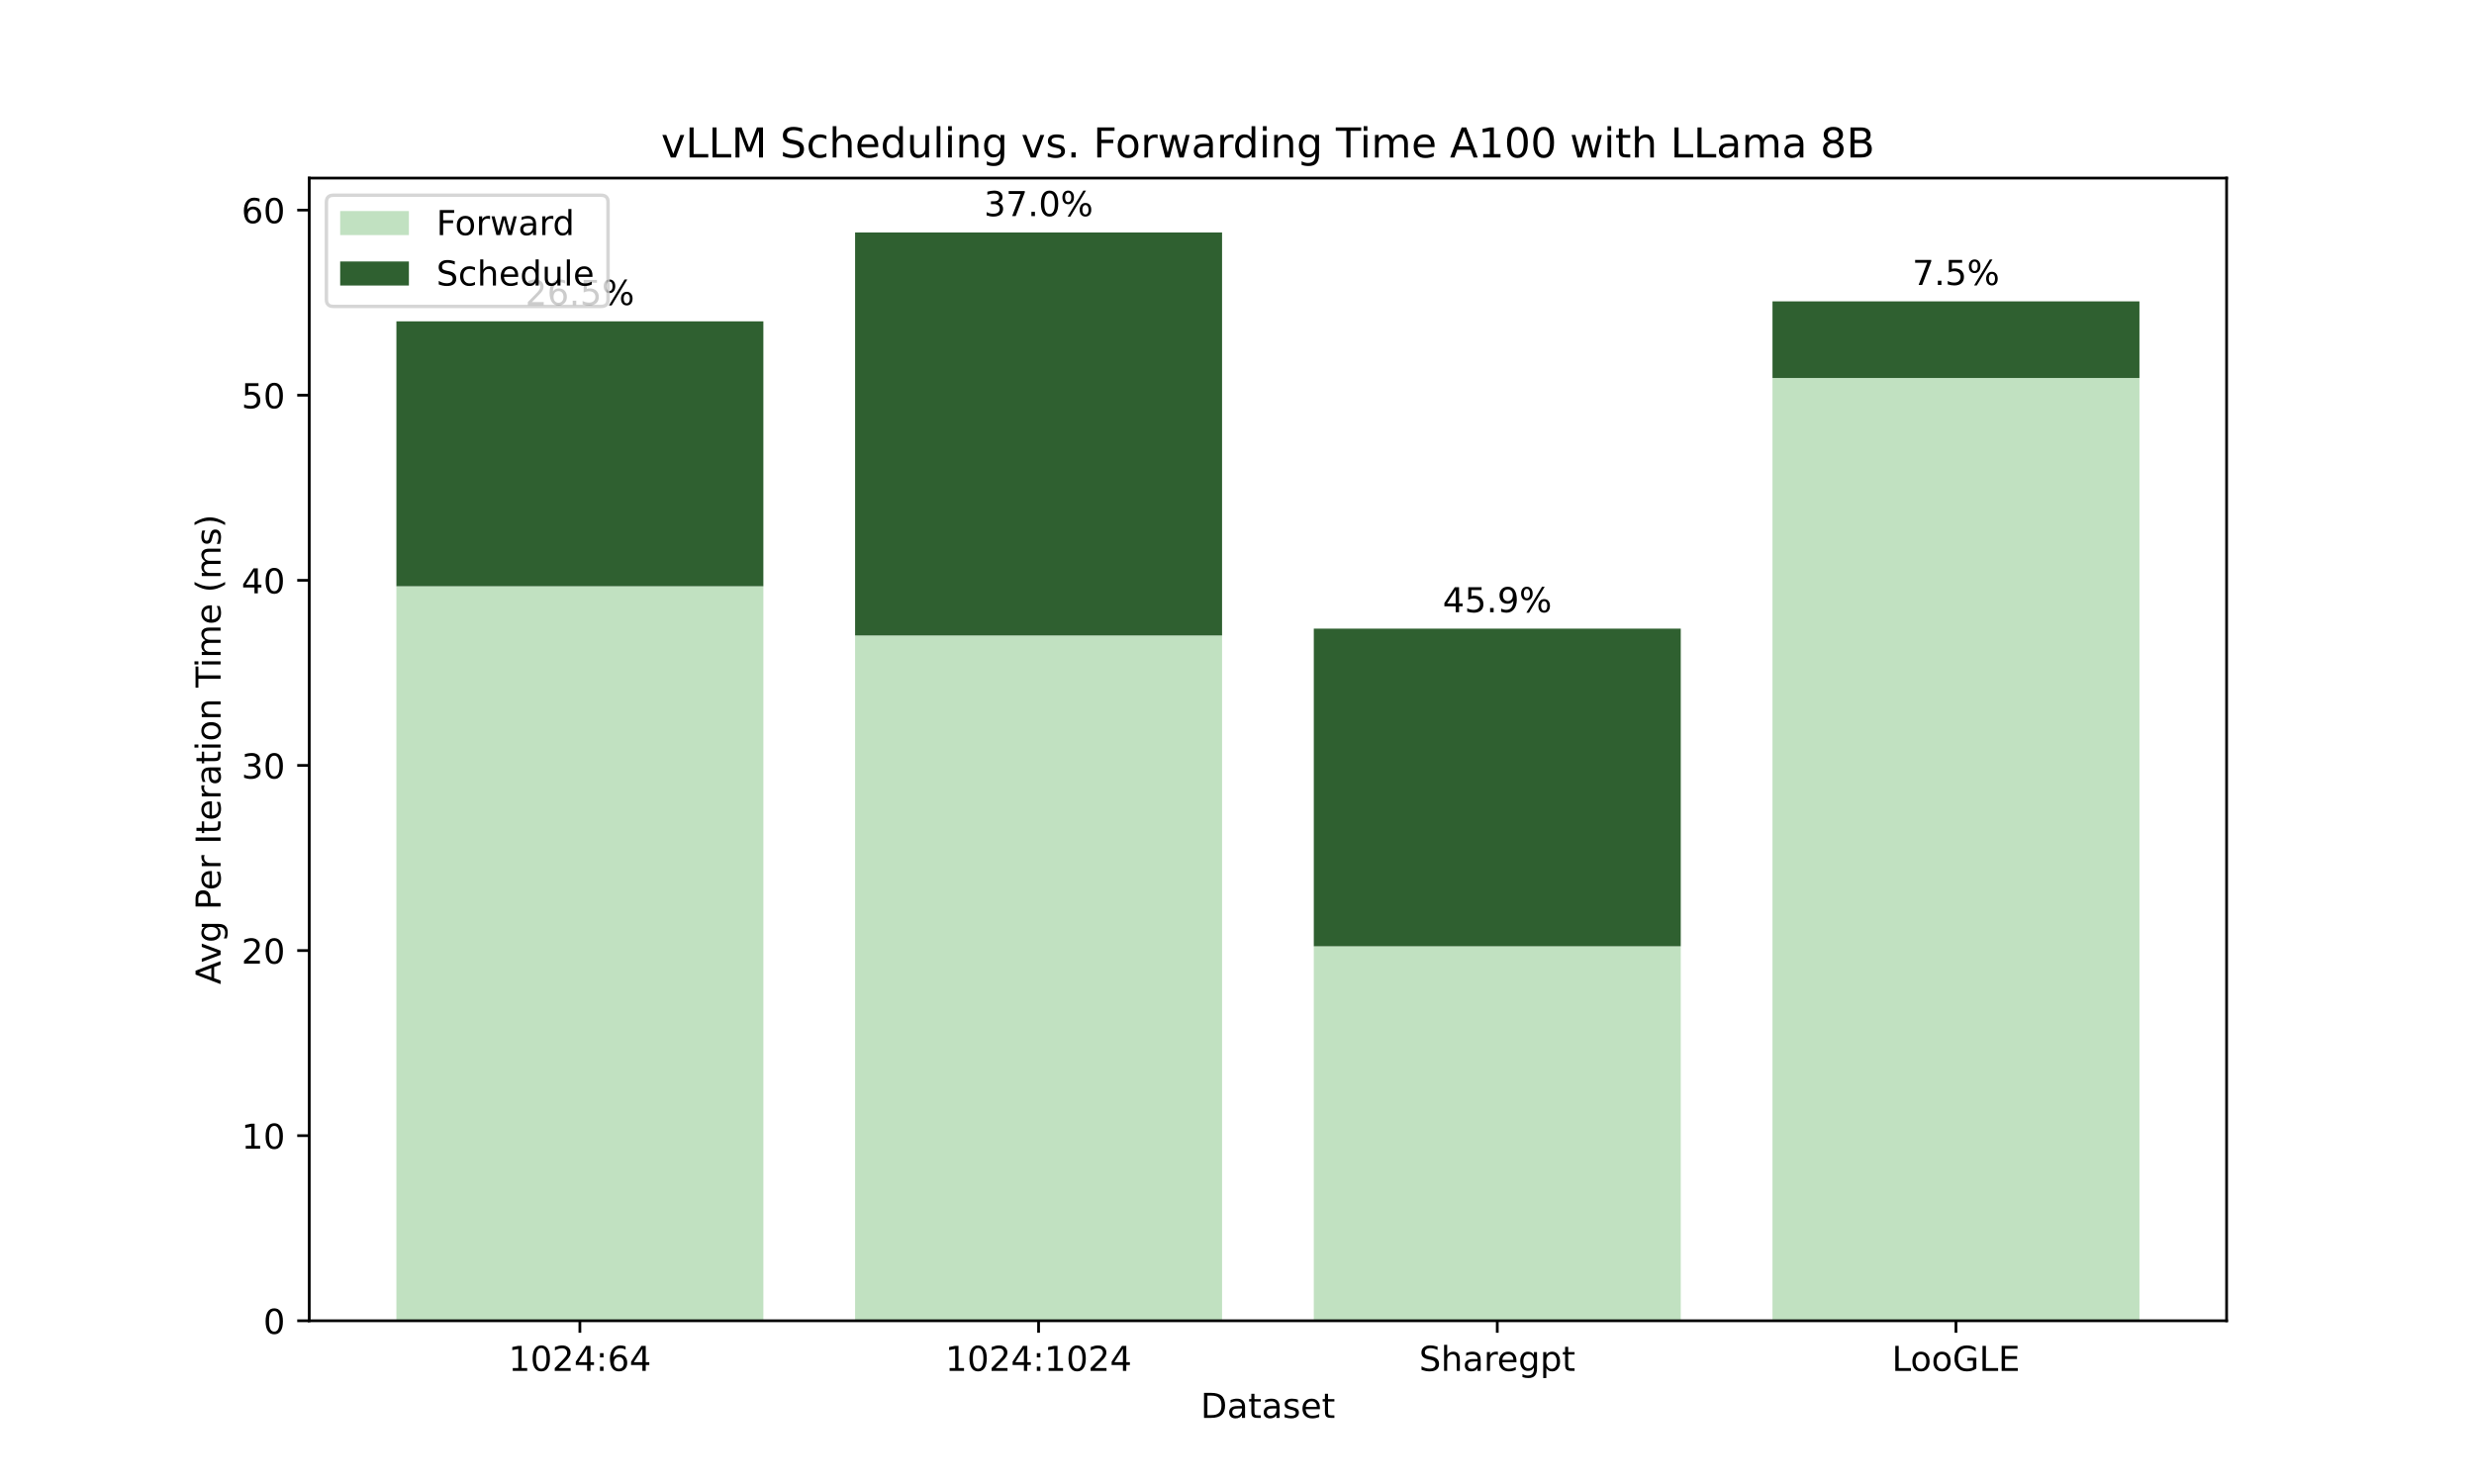
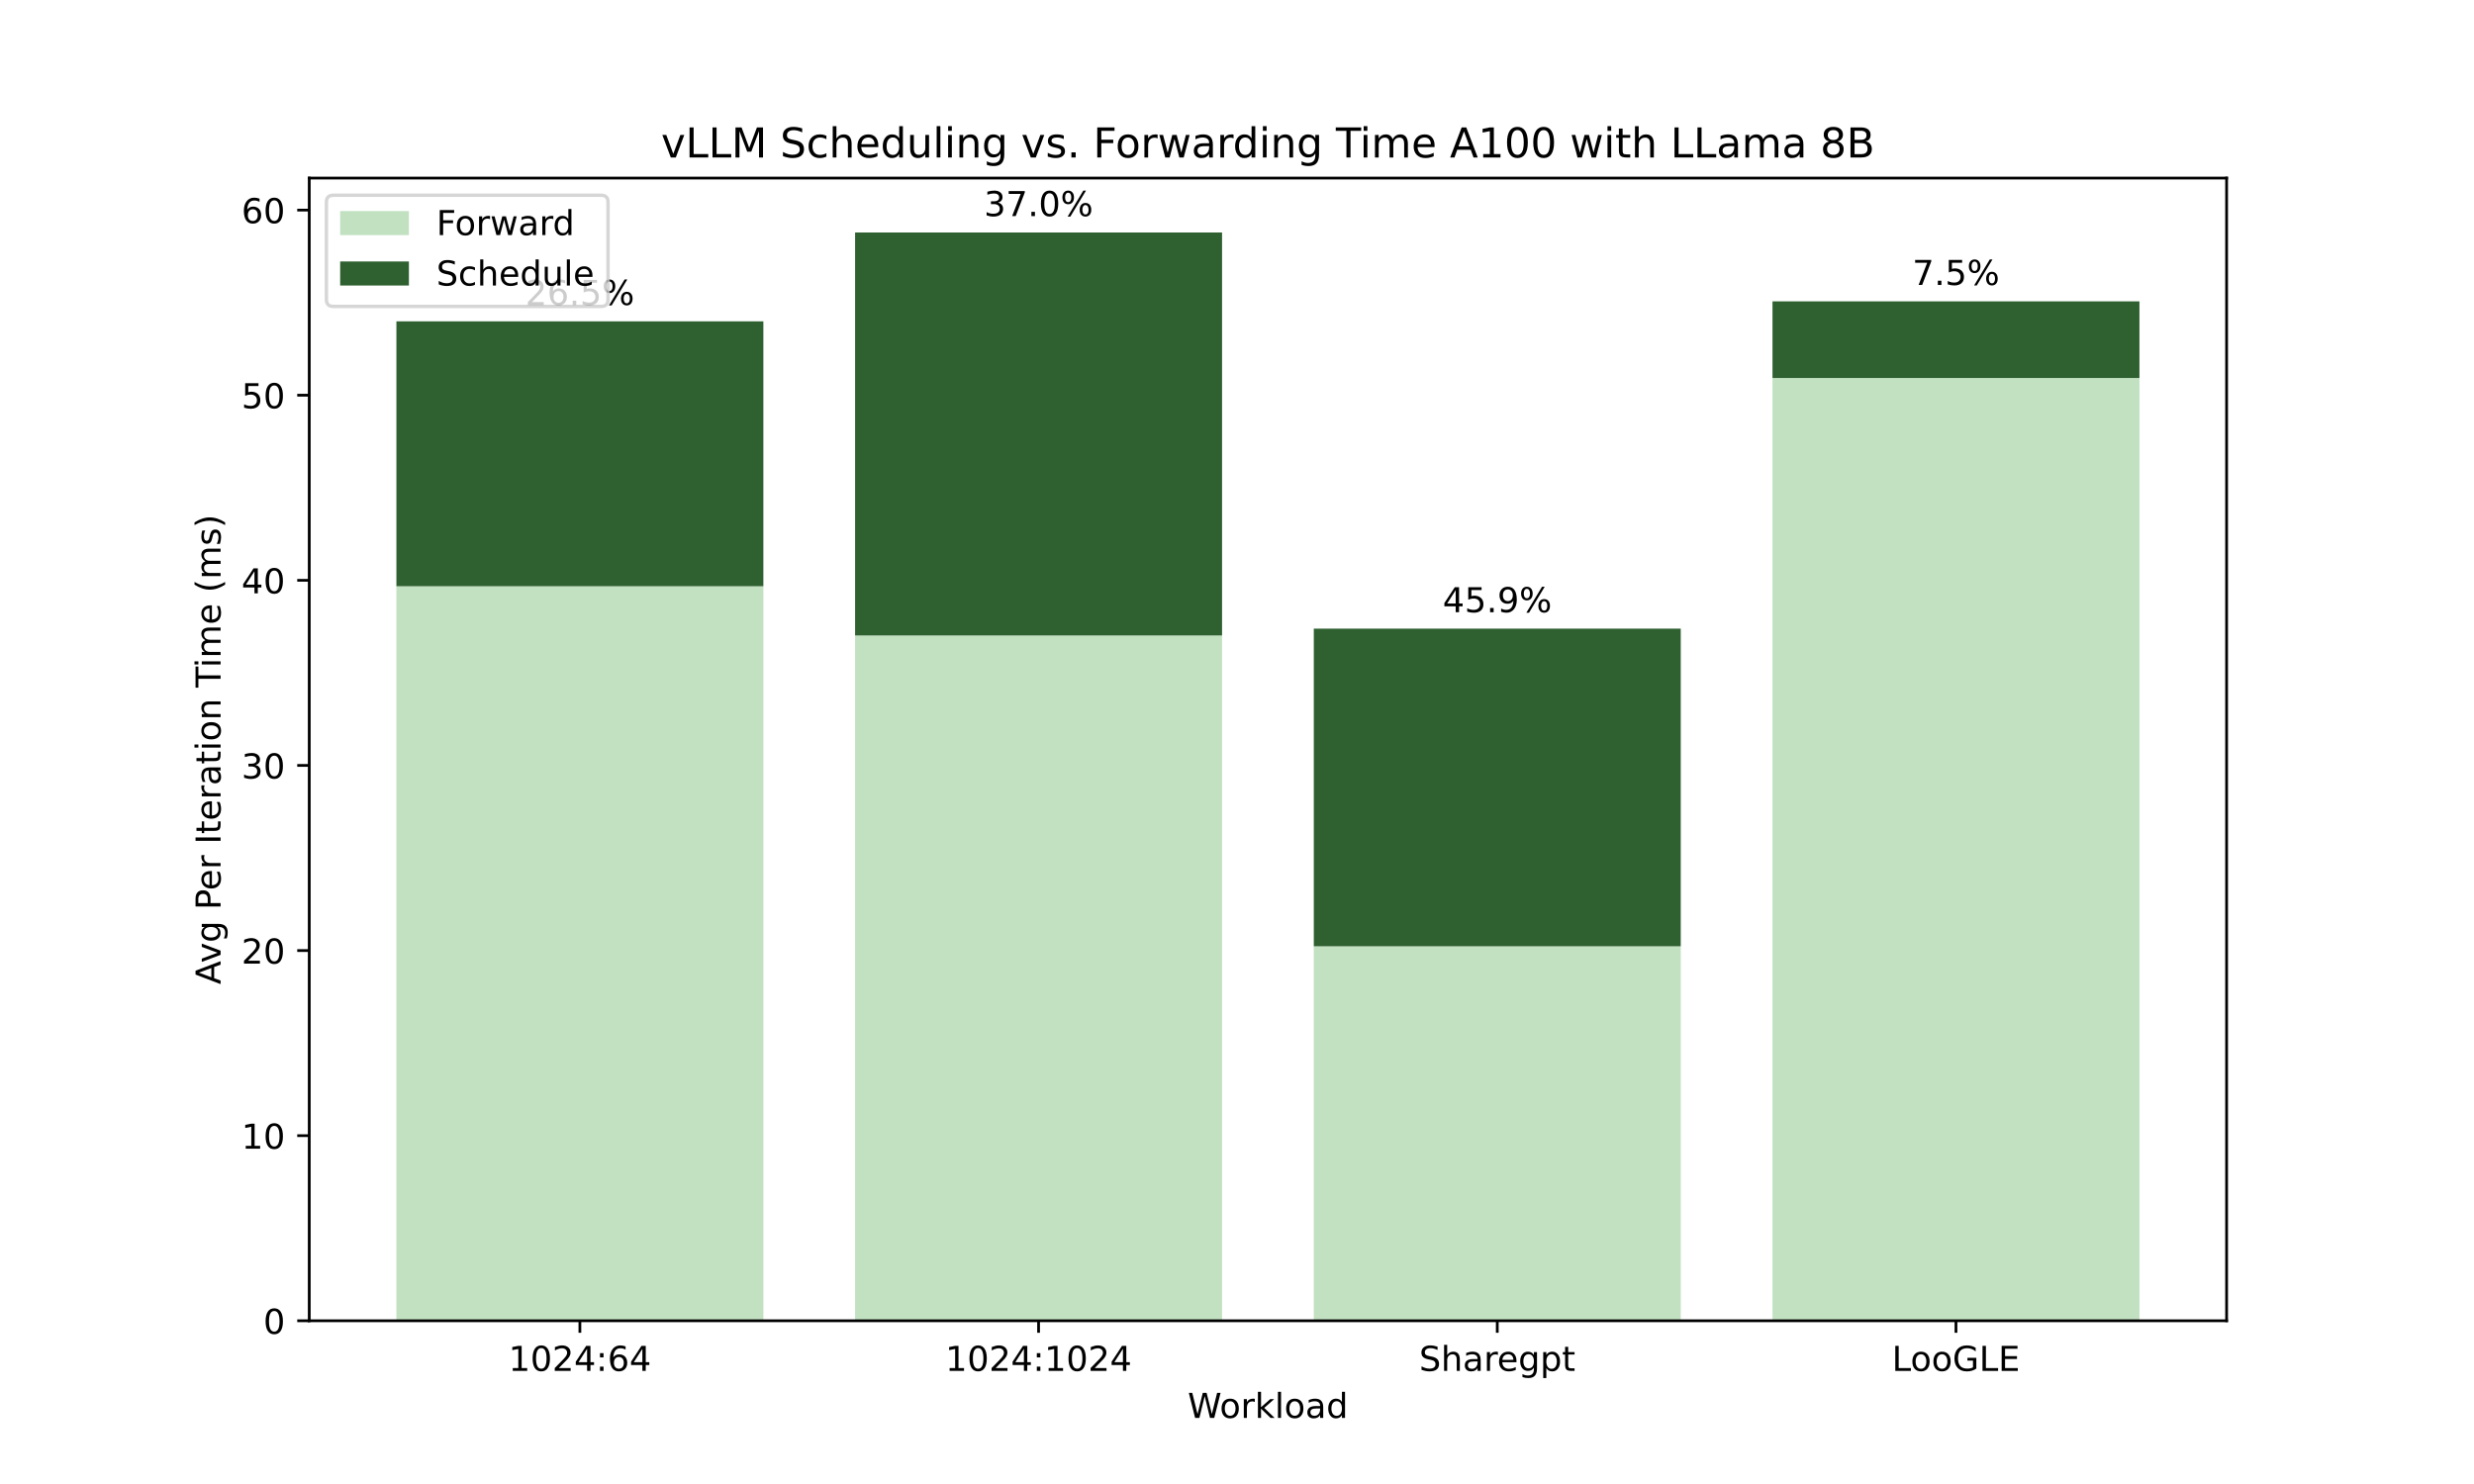
<svg xmlns="http://www.w3.org/2000/svg" xmlns:xlink="http://www.w3.org/1999/xlink" width="720pt" height="432pt" viewBox="0 0 720 432" version="1.1">
  <defs>
    <style type="text/css">*{stroke-linejoin: round; stroke-linecap: butt}</style>
  </defs>
  <g id="figure_1">
    <g id="patch_1">
      <path d="M 0 432  L 720 432  L 720 0  L 0 0  z " style="fill: #ffffff" />
    </g>
    <g id="axes_1">
      <g id="patch_2">
        <path d="M 90 384.48  L 648 384.48  L 648 51.84  L 90 51.84  z " style="fill: #ffffff" />
      </g>
      <g id="patch_3">
-         <path d="M 115.364 384.48  L 222.158 384.48  L 222.158 170.658  L 115.364 170.658  z " clip-path="url(#p2588693d92)" style="fill: #c1e1c1" />
+         <path d="M 115.364 384.48  L 222.158 384.48  L 222.158 170.658  L 115.364 170.658  z " clip-path="url(#p2e8117b541)" style="fill: #c1e1c1" />
      </g>
      <g id="patch_4">
-         <path d="M 248.856 384.48  L 355.651 384.48  L 355.651 184.991  L 248.856 184.991  z " clip-path="url(#p2588693d92)" style="fill: #c1e1c1" />
+         <path d="M 248.856 384.48  L 355.651 384.48  L 355.651 184.991  L 248.856 184.991  z " clip-path="url(#p2e8117b541)" style="fill: #c1e1c1" />
      </g>
      <g id="patch_5">
-         <path d="M 382.349 384.48  L 489.144 384.48  L 489.144 275.467  L 382.349 275.467  z " clip-path="url(#p2588693d92)" style="fill: #c1e1c1" />
+         <path d="M 382.349 384.48  L 489.144 384.48  L 489.144 275.467  L 382.349 275.467  z " clip-path="url(#p2e8117b541)" style="fill: #c1e1c1" />
      </g>
      <g id="patch_6">
-         <path d="M 515.842 384.48  L 622.636 384.48  L 622.636 110.035  L 515.842 110.035  z " clip-path="url(#p2588693d92)" style="fill: #c1e1c1" />
+         <path d="M 515.842 384.48  L 622.636 384.48  L 622.636 110.035  L 515.842 110.035  z " clip-path="url(#p2e8117b541)" style="fill: #c1e1c1" />
      </g>
      <g id="patch_7">
-         <path d="M 115.364 170.658  L 222.158 170.658  L 222.158 93.546  L 115.364 93.546  z " clip-path="url(#p2588693d92)" style="fill: #2f6030" />
+         <path d="M 115.364 170.658  L 222.158 170.658  L 222.158 93.546  L 115.364 93.546  z " clip-path="url(#p2e8117b541)" style="fill: #2f6030" />
      </g>
      <g id="patch_8">
-         <path d="M 248.856 184.991  L 355.651 184.991  L 355.651 67.68  L 248.856 67.68  z " clip-path="url(#p2588693d92)" style="fill: #2f6030" />
+         <path d="M 248.856 184.991  L 355.651 184.991  L 355.651 67.68  L 248.856 67.68  z " clip-path="url(#p2e8117b541)" style="fill: #2f6030" />
      </g>
      <g id="patch_9">
-         <path d="M 382.349 275.467  L 489.144 275.467  L 489.144 182.998  L 382.349 182.998  z " clip-path="url(#p2588693d92)" style="fill: #2f6030" />
+         <path d="M 382.349 275.467  L 489.144 275.467  L 489.144 182.998  L 382.349 182.998  z " clip-path="url(#p2e8117b541)" style="fill: #2f6030" />
      </g>
      <g id="patch_10">
-         <path d="M 515.842 110.035  L 622.636 110.035  L 622.636 87.726  L 515.842 87.726  z " clip-path="url(#p2588693d92)" style="fill: #2f6030" />
+         <path d="M 515.842 110.035  L 622.636 110.035  L 622.636 87.726  L 515.842 87.726  z " clip-path="url(#p2e8117b541)" style="fill: #2f6030" />
      </g>
      <g id="matplotlib.axis_1">
        <g id="xtick_1">
          <g id="line2d_1">
            <defs>
-               <path id="m2c0e466cf7" d="M 0 0  L 0 3.5  " style="stroke: #000000; stroke-width: 0.8" />
+               <path id="m101040721e" d="M 0 0  L 0 3.5  " style="stroke: #000000; stroke-width: 0.8" />
            </defs>
            <g>
-               <use xlink:href="#m2c0e466cf7" x="168.761" y="384.48" style="stroke: #000000; stroke-width: 0.8" />
+               <use xlink:href="#m101040721e" x="168.761" y="384.48" style="stroke: #000000; stroke-width: 0.8" />
            </g>
          </g>
          <g id="text_1">
            <g transform="translate(147.9889 399.0784) scale(0.1 -0.1)">
              <defs>
                <path id="DejaVuSans-31" d="M 794 531  L 1825 531  L 1825 4091  L 703 3866  L 703 4441  L 1819 4666  L 2450 4666  L 2450 531  L 3481 531  L 3481 0  L 794 0  L 794 531  z " transform="scale(0.015625)" />
                <path id="DejaVuSans-30" d="M 2034 4250  Q 1547 4250 1301 3770  Q 1056 3291 1056 2328  Q 1056 1369 1301 889  Q 1547 409 2034 409  Q 2525 409 2770 889  Q 3016 1369 3016 2328  Q 3016 3291 2770 3770  Q 2525 4250 2034 4250  z M 2034 4750  Q 2819 4750 3233 4129  Q 3647 3509 3647 2328  Q 3647 1150 3233 529  Q 2819 -91 2034 -91  Q 1250 -91 836 529  Q 422 1150 422 2328  Q 422 3509 836 4129  Q 1250 4750 2034 4750  z " transform="scale(0.015625)" />
                <path id="DejaVuSans-32" d="M 1228 531  L 3431 531  L 3431 0  L 469 0  L 469 531  Q 828 903 1448 1529  Q 2069 2156 2228 2338  Q 2531 2678 2651 2914  Q 2772 3150 2772 3378  Q 2772 3750 2511 3984  Q 2250 4219 1831 4219  Q 1534 4219 1204 4116  Q 875 4013 500 3803  L 500 4441  Q 881 4594 1212 4672  Q 1544 4750 1819 4750  Q 2544 4750 2975 4387  Q 3406 4025 3406 3419  Q 3406 3131 3298 2873  Q 3191 2616 2906 2266  Q 2828 2175 2409 1742  Q 1991 1309 1228 531  z " transform="scale(0.015625)" />
                <path id="DejaVuSans-34" d="M 2419 4116  L 825 1625  L 2419 1625  L 2419 4116  z M 2253 4666  L 3047 4666  L 3047 1625  L 3713 1625  L 3713 1100  L 3047 1100  L 3047 0  L 2419 0  L 2419 1100  L 313 1100  L 313 1709  L 2253 4666  z " transform="scale(0.015625)" />
                <path id="DejaVuSans-3a" d="M 750 794  L 1409 794  L 1409 0  L 750 0  L 750 794  z M 750 3309  L 1409 3309  L 1409 2516  L 750 2516  L 750 3309  z " transform="scale(0.015625)" />
                <path id="DejaVuSans-36" d="M 2113 2584  Q 1688 2584 1439 2293  Q 1191 2003 1191 1497  Q 1191 994 1439 701  Q 1688 409 2113 409  Q 2538 409 2786 701  Q 3034 994 3034 1497  Q 3034 2003 2786 2293  Q 2538 2584 2113 2584  z M 3366 4563  L 3366 3988  Q 3128 4100 2886 4159  Q 2644 4219 2406 4219  Q 1781 4219 1451 3797  Q 1122 3375 1075 2522  Q 1259 2794 1537 2939  Q 1816 3084 2150 3084  Q 2853 3084 3261 2657  Q 3669 2231 3669 1497  Q 3669 778 3244 343  Q 2819 -91 2113 -91  Q 1303 -91 875 529  Q 447 1150 447 2328  Q 447 3434 972 4092  Q 1497 4750 2381 4750  Q 2619 4750 2861 4703  Q 3103 4656 3366 4563  z " transform="scale(0.015625)" />
              </defs>
              <use xlink:href="#DejaVuSans-31" />
              <use xlink:href="#DejaVuSans-30" x="63.623" />
              <use xlink:href="#DejaVuSans-32" x="127.246" />
              <use xlink:href="#DejaVuSans-34" x="190.869" />
              <use xlink:href="#DejaVuSans-3a" x="254.492" />
              <use xlink:href="#DejaVuSans-36" x="288.184" />
              <use xlink:href="#DejaVuSans-34" x="351.807" />
            </g>
          </g>
        </g>
        <g id="xtick_2">
          <g id="line2d_2">
            <g>
-               <use xlink:href="#m2c0e466cf7" x="302.254" y="384.48" style="stroke: #000000; stroke-width: 0.8" />
+               <use xlink:href="#m101040721e" x="302.254" y="384.48" style="stroke: #000000; stroke-width: 0.8" />
            </g>
          </g>
          <g id="text_2">
            <g transform="translate(275.1192 399.0784) scale(0.1 -0.1)">
              <use xlink:href="#DejaVuSans-31" />
              <use xlink:href="#DejaVuSans-30" x="63.623" />
              <use xlink:href="#DejaVuSans-32" x="127.246" />
              <use xlink:href="#DejaVuSans-34" x="190.869" />
              <use xlink:href="#DejaVuSans-3a" x="254.492" />
              <use xlink:href="#DejaVuSans-31" x="288.184" />
              <use xlink:href="#DejaVuSans-30" x="351.807" />
              <use xlink:href="#DejaVuSans-32" x="415.43" />
              <use xlink:href="#DejaVuSans-34" x="479.053" />
            </g>
          </g>
        </g>
        <g id="xtick_3">
          <g id="line2d_3">
            <g>
-               <use xlink:href="#m2c0e466cf7" x="435.746" y="384.48" style="stroke: #000000; stroke-width: 0.8" />
+               <use xlink:href="#m101040721e" x="435.746" y="384.48" style="stroke: #000000; stroke-width: 0.8" />
            </g>
          </g>
          <g id="text_3">
            <g transform="translate(413.0113 399.0784) scale(0.1 -0.1)">
              <defs>
                <path id="DejaVuSans-53" d="M 3425 4513  L 3425 3897  Q 3066 4069 2747 4153  Q 2428 4238 2131 4238  Q 1616 4238 1336 4038  Q 1056 3838 1056 3469  Q 1056 3159 1242 3001  Q 1428 2844 1947 2747  L 2328 2669  Q 3034 2534 3370 2195  Q 3706 1856 3706 1288  Q 3706 609 3251 259  Q 2797 -91 1919 -91  Q 1588 -91 1214 -16  Q 841 59 441 206  L 441 856  Q 825 641 1194 531  Q 1563 422 1919 422  Q 2459 422 2753 634  Q 3047 847 3047 1241  Q 3047 1584 2836 1778  Q 2625 1972 2144 2069  L 1759 2144  Q 1053 2284 737 2584  Q 422 2884 422 3419  Q 422 4038 858 4394  Q 1294 4750 2059 4750  Q 2388 4750 2728 4690  Q 3069 4631 3425 4513  z " transform="scale(0.015625)" />
                <path id="DejaVuSans-68" d="M 3513 2113  L 3513 0  L 2938 0  L 2938 2094  Q 2938 2591 2744 2837  Q 2550 3084 2163 3084  Q 1697 3084 1428 2787  Q 1159 2491 1159 1978  L 1159 0  L 581 0  L 581 4863  L 1159 4863  L 1159 2956  Q 1366 3272 1645 3428  Q 1925 3584 2291 3584  Q 2894 3584 3203 3211  Q 3513 2838 3513 2113  z " transform="scale(0.015625)" />
                <path id="DejaVuSans-61" d="M 2194 1759  Q 1497 1759 1228 1600  Q 959 1441 959 1056  Q 959 750 1161 570  Q 1363 391 1709 391  Q 2188 391 2477 730  Q 2766 1069 2766 1631  L 2766 1759  L 2194 1759  z M 3341 1997  L 3341 0  L 2766 0  L 2766 531  Q 2569 213 2275 61  Q 1981 -91 1556 -91  Q 1019 -91 701 211  Q 384 513 384 1019  Q 384 1609 779 1909  Q 1175 2209 1959 2209  L 2766 2209  L 2766 2266  Q 2766 2663 2505 2880  Q 2244 3097 1772 3097  Q 1472 3097 1187 3025  Q 903 2953 641 2809  L 641 3341  Q 956 3463 1253 3523  Q 1550 3584 1831 3584  Q 2591 3584 2966 3190  Q 3341 2797 3341 1997  z " transform="scale(0.015625)" />
                <path id="DejaVuSans-72" d="M 2631 2963  Q 2534 3019 2420 3045  Q 2306 3072 2169 3072  Q 1681 3072 1420 2755  Q 1159 2438 1159 1844  L 1159 0  L 581 0  L 581 3500  L 1159 3500  L 1159 2956  Q 1341 3275 1631 3429  Q 1922 3584 2338 3584  Q 2397 3584 2469 3576  Q 2541 3569 2628 3553  L 2631 2963  z " transform="scale(0.015625)" />
                <path id="DejaVuSans-65" d="M 3597 1894  L 3597 1613  L 953 1613  Q 991 1019 1311 708  Q 1631 397 2203 397  Q 2534 397 2845 478  Q 3156 559 3463 722  L 3463 178  Q 3153 47 2828 -22  Q 2503 -91 2169 -91  Q 1331 -91 842 396  Q 353 884 353 1716  Q 353 2575 817 3079  Q 1281 3584 2069 3584  Q 2775 3584 3186 3129  Q 3597 2675 3597 1894  z M 3022 2063  Q 3016 2534 2758 2815  Q 2500 3097 2075 3097  Q 1594 3097 1305 2825  Q 1016 2553 972 2059  L 3022 2063  z " transform="scale(0.015625)" />
                <path id="DejaVuSans-67" d="M 2906 1791  Q 2906 2416 2648 2759  Q 2391 3103 1925 3103  Q 1463 3103 1205 2759  Q 947 2416 947 1791  Q 947 1169 1205 825  Q 1463 481 1925 481  Q 2391 481 2648 825  Q 2906 1169 2906 1791  z M 3481 434  Q 3481 -459 3084 -895  Q 2688 -1331 1869 -1331  Q 1566 -1331 1297 -1286  Q 1028 -1241 775 -1147  L 775 -588  Q 1028 -725 1275 -790  Q 1522 -856 1778 -856  Q 2344 -856 2625 -561  Q 2906 -266 2906 331  L 2906 616  Q 2728 306 2450 153  Q 2172 0 1784 0  Q 1141 0 747 490  Q 353 981 353 1791  Q 353 2603 747 3093  Q 1141 3584 1784 3584  Q 2172 3584 2450 3431  Q 2728 3278 2906 2969  L 2906 3500  L 3481 3500  L 3481 434  z " transform="scale(0.015625)" />
                <path id="DejaVuSans-70" d="M 1159 525  L 1159 -1331  L 581 -1331  L 581 3500  L 1159 3500  L 1159 2969  Q 1341 3281 1617 3432  Q 1894 3584 2278 3584  Q 2916 3584 3314 3078  Q 3713 2572 3713 1747  Q 3713 922 3314 415  Q 2916 -91 2278 -91  Q 1894 -91 1617 61  Q 1341 213 1159 525  z M 3116 1747  Q 3116 2381 2855 2742  Q 2594 3103 2138 3103  Q 1681 3103 1420 2742  Q 1159 2381 1159 1747  Q 1159 1113 1420 752  Q 1681 391 2138 391  Q 2594 391 2855 752  Q 3116 1113 3116 1747  z " transform="scale(0.015625)" />
                <path id="DejaVuSans-74" d="M 1172 4494  L 1172 3500  L 2356 3500  L 2356 3053  L 1172 3053  L 1172 1153  Q 1172 725 1289 603  Q 1406 481 1766 481  L 2356 481  L 2356 0  L 1766 0  Q 1100 0 847 248  Q 594 497 594 1153  L 594 3053  L 172 3053  L 172 3500  L 594 3500  L 594 4494  L 1172 4494  z " transform="scale(0.015625)" />
              </defs>
              <use xlink:href="#DejaVuSans-53" />
              <use xlink:href="#DejaVuSans-68" x="63.477" />
              <use xlink:href="#DejaVuSans-61" x="126.855" />
              <use xlink:href="#DejaVuSans-72" x="188.135" />
              <use xlink:href="#DejaVuSans-65" x="226.998" />
              <use xlink:href="#DejaVuSans-67" x="288.521" />
              <use xlink:href="#DejaVuSans-70" x="351.998" />
              <use xlink:href="#DejaVuSans-74" x="415.475" />
            </g>
          </g>
        </g>
        <g id="xtick_4">
          <g id="line2d_4">
            <g>
-               <use xlink:href="#m2c0e466cf7" x="569.239" y="384.48" style="stroke: #000000; stroke-width: 0.8" />
+               <use xlink:href="#m101040721e" x="569.239" y="384.48" style="stroke: #000000; stroke-width: 0.8" />
            </g>
          </g>
          <g id="text_4">
            <g transform="translate(550.6025 399.0784) scale(0.1 -0.1)">
              <defs>
                <path id="DejaVuSans-4c" d="M 628 4666  L 1259 4666  L 1259 531  L 3531 531  L 3531 0  L 628 0  L 628 4666  z " transform="scale(0.015625)" />
                <path id="DejaVuSans-6f" d="M 1959 3097  Q 1497 3097 1228 2736  Q 959 2375 959 1747  Q 959 1119 1226 758  Q 1494 397 1959 397  Q 2419 397 2687 759  Q 2956 1122 2956 1747  Q 2956 2369 2687 2733  Q 2419 3097 1959 3097  z M 1959 3584  Q 2709 3584 3137 3096  Q 3566 2609 3566 1747  Q 3566 888 3137 398  Q 2709 -91 1959 -91  Q 1206 -91 779 398  Q 353 888 353 1747  Q 353 2609 779 3096  Q 1206 3584 1959 3584  z " transform="scale(0.015625)" />
                <path id="DejaVuSans-47" d="M 3809 666  L 3809 1919  L 2778 1919  L 2778 2438  L 4434 2438  L 4434 434  Q 4069 175 3628 42  Q 3188 -91 2688 -91  Q 1594 -91 976 548  Q 359 1188 359 2328  Q 359 3472 976 4111  Q 1594 4750 2688 4750  Q 3144 4750 3555 4637  Q 3966 4525 4313 4306  L 4313 3634  Q 3963 3931 3569 4081  Q 3175 4231 2741 4231  Q 1884 4231 1454 3753  Q 1025 3275 1025 2328  Q 1025 1384 1454 906  Q 1884 428 2741 428  Q 3075 428 3337 486  Q 3600 544 3809 666  z " transform="scale(0.015625)" />
                <path id="DejaVuSans-45" d="M 628 4666  L 3578 4666  L 3578 4134  L 1259 4134  L 1259 2753  L 3481 2753  L 3481 2222  L 1259 2222  L 1259 531  L 3634 531  L 3634 0  L 628 0  L 628 4666  z " transform="scale(0.015625)" />
              </defs>
              <use xlink:href="#DejaVuSans-4c" />
              <use xlink:href="#DejaVuSans-6f" x="53.963" />
              <use xlink:href="#DejaVuSans-6f" x="115.145" />
              <use xlink:href="#DejaVuSans-47" x="176.326" />
              <use xlink:href="#DejaVuSans-4c" x="253.816" />
              <use xlink:href="#DejaVuSans-45" x="309.529" />
            </g>
          </g>
        </g>
        <g id="text_5">
-           <g transform="translate(349.4203 412.7566) scale(0.1 -0.1)">
+           <g transform="translate(345.6531 412.7566) scale(0.1 -0.1)">
            <defs>
-               <path id="DejaVuSans-44" d="M 1259 4147  L 1259 519  L 2022 519  Q 2988 519 3436 956  Q 3884 1394 3884 2338  Q 3884 3275 3436 3711  Q 2988 4147 2022 4147  L 1259 4147  z M 628 4666  L 1925 4666  Q 3281 4666 3915 4102  Q 4550 3538 4550 2338  Q 4550 1131 3912 565  Q 3275 0 1925 0  L 628 0  L 628 4666  z " transform="scale(0.015625)" />
-               <path id="DejaVuSans-73" d="M 2834 3397  L 2834 2853  Q 2591 2978 2328 3040  Q 2066 3103 1784 3103  Q 1356 3103 1142 2972  Q 928 2841 928 2578  Q 928 2378 1081 2264  Q 1234 2150 1697 2047  L 1894 2003  Q 2506 1872 2764 1633  Q 3022 1394 3022 966  Q 3022 478 2636 193  Q 2250 -91 1575 -91  Q 1294 -91 989 -36  Q 684 19 347 128  L 347 722  Q 666 556 975 473  Q 1284 391 1588 391  Q 1994 391 2212 530  Q 2431 669 2431 922  Q 2431 1156 2273 1281  Q 2116 1406 1581 1522  L 1381 1569  Q 847 1681 609 1914  Q 372 2147 372 2553  Q 372 3047 722 3315  Q 1072 3584 1716 3584  Q 2034 3584 2315 3537  Q 2597 3491 2834 3397  z " transform="scale(0.015625)" />
+               <path id="DejaVuSans-57" d="M 213 4666  L 850 4666  L 1831 722  L 2809 4666  L 3519 4666  L 4500 722  L 5478 4666  L 6119 4666  L 4947 0  L 4153 0  L 3169 4050  L 2175 0  L 1381 0  L 213 4666  z " transform="scale(0.015625)" />
+               <path id="DejaVuSans-6b" d="M 581 4863  L 1159 4863  L 1159 1991  L 2875 3500  L 3609 3500  L 1753 1863  L 3688 0  L 2938 0  L 1159 1709  L 1159 0  L 581 0  L 581 4863  z " transform="scale(0.015625)" />
+               <path id="DejaVuSans-6c" d="M 603 4863  L 1178 4863  L 1178 0  L 603 0  L 603 4863  z " transform="scale(0.015625)" />
+               <path id="DejaVuSans-64" d="M 2906 2969  L 2906 4863  L 3481 4863  L 3481 0  L 2906 0  L 2906 525  Q 2725 213 2448 61  Q 2172 -91 1784 -91  Q 1150 -91 751 415  Q 353 922 353 1747  Q 353 2572 751 3078  Q 1150 3584 1784 3584  Q 2172 3584 2448 3432  Q 2725 3281 2906 2969  z M 947 1747  Q 947 1113 1208 752  Q 1469 391 1925 391  Q 2381 391 2643 752  Q 2906 1113 2906 1747  Q 2906 2381 2643 2742  Q 2381 3103 1925 3103  Q 1469 3103 1208 2742  Q 947 2381 947 1747  z " transform="scale(0.015625)" />
            </defs>
-             <use xlink:href="#DejaVuSans-44" />
-             <use xlink:href="#DejaVuSans-61" x="77.002" />
-             <use xlink:href="#DejaVuSans-74" x="138.281" />
-             <use xlink:href="#DejaVuSans-61" x="177.49" />
-             <use xlink:href="#DejaVuSans-73" x="238.77" />
-             <use xlink:href="#DejaVuSans-65" x="290.869" />
-             <use xlink:href="#DejaVuSans-74" x="352.393" />
+             <use xlink:href="#DejaVuSans-57" />
+             <use xlink:href="#DejaVuSans-6f" x="93.002" />
+             <use xlink:href="#DejaVuSans-72" x="154.184" />
+             <use xlink:href="#DejaVuSans-6b" x="195.297" />
+             <use xlink:href="#DejaVuSans-6c" x="253.207" />
+             <use xlink:href="#DejaVuSans-6f" x="280.99" />
+             <use xlink:href="#DejaVuSans-61" x="342.172" />
+             <use xlink:href="#DejaVuSans-64" x="403.451" />
          </g>
        </g>
      </g>
      <g id="matplotlib.axis_2">
        <g id="ytick_1">
          <g id="line2d_5">
            <defs>
-               <path id="md551807c60" d="M 0 0  L -3.5 0  " style="stroke: #000000; stroke-width: 0.8" />
+               <path id="m5277e1e7ee" d="M 0 0  L -3.5 0  " style="stroke: #000000; stroke-width: 0.8" />
            </defs>
            <g>
-               <use xlink:href="#md551807c60" x="90" y="384.48" style="stroke: #000000; stroke-width: 0.8" />
+               <use xlink:href="#m5277e1e7ee" x="90" y="384.48" style="stroke: #000000; stroke-width: 0.8" />
            </g>
          </g>
          <g id="text_6">
            <g transform="translate(76.6375 388.2792) scale(0.1 -0.1)">
              <use xlink:href="#DejaVuSans-30" />
            </g>
          </g>
        </g>
        <g id="ytick_2">
          <g id="line2d_6">
            <g>
-               <use xlink:href="#md551807c60" x="90" y="330.593" style="stroke: #000000; stroke-width: 0.8" />
+               <use xlink:href="#m5277e1e7ee" x="90" y="330.593" style="stroke: #000000; stroke-width: 0.8" />
            </g>
          </g>
          <g id="text_7">
            <g transform="translate(70.275 334.3925) scale(0.1 -0.1)">
              <use xlink:href="#DejaVuSans-31" />
              <use xlink:href="#DejaVuSans-30" x="63.623" />
            </g>
          </g>
        </g>
        <g id="ytick_3">
          <g id="line2d_7">
            <g>
-               <use xlink:href="#md551807c60" x="90" y="276.707" style="stroke: #000000; stroke-width: 0.8" />
+               <use xlink:href="#m5277e1e7ee" x="90" y="276.707" style="stroke: #000000; stroke-width: 0.8" />
            </g>
          </g>
          <g id="text_8">
            <g transform="translate(70.275 280.5058) scale(0.1 -0.1)">
              <use xlink:href="#DejaVuSans-32" />
              <use xlink:href="#DejaVuSans-30" x="63.623" />
            </g>
          </g>
        </g>
        <g id="ytick_4">
          <g id="line2d_8">
            <g>
-               <use xlink:href="#md551807c60" x="90" y="222.82" style="stroke: #000000; stroke-width: 0.8" />
+               <use xlink:href="#m5277e1e7ee" x="90" y="222.82" style="stroke: #000000; stroke-width: 0.8" />
            </g>
          </g>
          <g id="text_9">
            <g transform="translate(70.275 226.6191) scale(0.1 -0.1)">
              <defs>
                <path id="DejaVuSans-33" d="M 2597 2516  Q 3050 2419 3304 2112  Q 3559 1806 3559 1356  Q 3559 666 3084 287  Q 2609 -91 1734 -91  Q 1441 -91 1130 -33  Q 819 25 488 141  L 488 750  Q 750 597 1062 519  Q 1375 441 1716 441  Q 2309 441 2620 675  Q 2931 909 2931 1356  Q 2931 1769 2642 2001  Q 2353 2234 1838 2234  L 1294 2234  L 1294 2753  L 1863 2753  Q 2328 2753 2575 2939  Q 2822 3125 2822 3475  Q 2822 3834 2567 4026  Q 2313 4219 1838 4219  Q 1578 4219 1281 4162  Q 984 4106 628 3988  L 628 4550  Q 988 4650 1302 4700  Q 1616 4750 1894 4750  Q 2613 4750 3031 4423  Q 3450 4097 3450 3541  Q 3450 3153 3228 2886  Q 3006 2619 2597 2516  z " transform="scale(0.015625)" />
              </defs>
              <use xlink:href="#DejaVuSans-33" />
              <use xlink:href="#DejaVuSans-30" x="63.623" />
            </g>
          </g>
        </g>
        <g id="ytick_5">
          <g id="line2d_9">
            <g>
-               <use xlink:href="#md551807c60" x="90" y="168.933" style="stroke: #000000; stroke-width: 0.8" />
+               <use xlink:href="#m5277e1e7ee" x="90" y="168.933" style="stroke: #000000; stroke-width: 0.8" />
            </g>
          </g>
          <g id="text_10">
            <g transform="translate(70.275 172.7324) scale(0.1 -0.1)">
              <use xlink:href="#DejaVuSans-34" />
              <use xlink:href="#DejaVuSans-30" x="63.623" />
            </g>
          </g>
        </g>
        <g id="ytick_6">
          <g id="line2d_10">
            <g>
-               <use xlink:href="#md551807c60" x="90" y="115.046" style="stroke: #000000; stroke-width: 0.8" />
+               <use xlink:href="#m5277e1e7ee" x="90" y="115.046" style="stroke: #000000; stroke-width: 0.8" />
            </g>
          </g>
          <g id="text_11">
            <g transform="translate(70.275 118.8456) scale(0.1 -0.1)">
              <defs>
                <path id="DejaVuSans-35" d="M 691 4666  L 3169 4666  L 3169 4134  L 1269 4134  L 1269 2991  Q 1406 3038 1543 3061  Q 1681 3084 1819 3084  Q 2600 3084 3056 2656  Q 3513 2228 3513 1497  Q 3513 744 3044 326  Q 2575 -91 1722 -91  Q 1428 -91 1123 -41  Q 819 9 494 109  L 494 744  Q 775 591 1075 516  Q 1375 441 1709 441  Q 2250 441 2565 725  Q 2881 1009 2881 1497  Q 2881 1984 2565 2268  Q 2250 2553 1709 2553  Q 1456 2553 1204 2497  Q 953 2441 691 2322  L 691 4666  z " transform="scale(0.015625)" />
              </defs>
              <use xlink:href="#DejaVuSans-35" />
              <use xlink:href="#DejaVuSans-30" x="63.623" />
            </g>
          </g>
        </g>
        <g id="ytick_7">
          <g id="line2d_11">
            <g>
-               <use xlink:href="#md551807c60" x="90" y="61.16" style="stroke: #000000; stroke-width: 0.8" />
+               <use xlink:href="#m5277e1e7ee" x="90" y="61.16" style="stroke: #000000; stroke-width: 0.8" />
            </g>
          </g>
          <g id="text_12">
            <g transform="translate(70.275 64.95893) scale(0.1 -0.1)">
              <use xlink:href="#DejaVuSans-36" />
              <use xlink:href="#DejaVuSans-30" x="63.623" />
            </g>
          </g>
        </g>
        <g id="text_13">
          <g transform="translate(64.19531 286.5608) rotate(-90) scale(0.1 -0.1)">
            <defs>
              <path id="DejaVuSans-41" d="M 2188 4044  L 1331 1722  L 3047 1722  L 2188 4044  z M 1831 4666  L 2547 4666  L 4325 0  L 3669 0  L 3244 1197  L 1141 1197  L 716 0  L 50 0  L 1831 4666  z " transform="scale(0.015625)" />
              <path id="DejaVuSans-76" d="M 191 3500  L 800 3500  L 1894 563  L 2988 3500  L 3597 3500  L 2284 0  L 1503 0  L 191 3500  z " transform="scale(0.015625)" />
              <path id="DejaVuSans-20" transform="scale(0.015625)" />
              <path id="DejaVuSans-50" d="M 1259 4147  L 1259 2394  L 2053 2394  Q 2494 2394 2734 2622  Q 2975 2850 2975 3272  Q 2975 3691 2734 3919  Q 2494 4147 2053 4147  L 1259 4147  z M 628 4666  L 2053 4666  Q 2838 4666 3239 4311  Q 3641 3956 3641 3272  Q 3641 2581 3239 2228  Q 2838 1875 2053 1875  L 1259 1875  L 1259 0  L 628 0  L 628 4666  z " transform="scale(0.015625)" />
              <path id="DejaVuSans-49" d="M 628 4666  L 1259 4666  L 1259 0  L 628 0  L 628 4666  z " transform="scale(0.015625)" />
              <path id="DejaVuSans-69" d="M 603 3500  L 1178 3500  L 1178 0  L 603 0  L 603 3500  z M 603 4863  L 1178 4863  L 1178 4134  L 603 4134  L 603 4863  z " transform="scale(0.015625)" />
              <path id="DejaVuSans-6e" d="M 3513 2113  L 3513 0  L 2938 0  L 2938 2094  Q 2938 2591 2744 2837  Q 2550 3084 2163 3084  Q 1697 3084 1428 2787  Q 1159 2491 1159 1978  L 1159 0  L 581 0  L 581 3500  L 1159 3500  L 1159 2956  Q 1366 3272 1645 3428  Q 1925 3584 2291 3584  Q 2894 3584 3203 3211  Q 3513 2838 3513 2113  z " transform="scale(0.015625)" />
              <path id="DejaVuSans-54" d="M -19 4666  L 3928 4666  L 3928 4134  L 2272 4134  L 2272 0  L 1638 0  L 1638 4134  L -19 4134  L -19 4666  z " transform="scale(0.015625)" />
              <path id="DejaVuSans-6d" d="M 3328 2828  Q 3544 3216 3844 3400  Q 4144 3584 4550 3584  Q 5097 3584 5394 3201  Q 5691 2819 5691 2113  L 5691 0  L 5113 0  L 5113 2094  Q 5113 2597 4934 2840  Q 4756 3084 4391 3084  Q 3944 3084 3684 2787  Q 3425 2491 3425 1978  L 3425 0  L 2847 0  L 2847 2094  Q 2847 2600 2669 2842  Q 2491 3084 2119 3084  Q 1678 3084 1418 2786  Q 1159 2488 1159 1978  L 1159 0  L 581 0  L 581 3500  L 1159 3500  L 1159 2956  Q 1356 3278 1631 3431  Q 1906 3584 2284 3584  Q 2666 3584 2933 3390  Q 3200 3197 3328 2828  z " transform="scale(0.015625)" />
              <path id="DejaVuSans-28" d="M 1984 4856  Q 1566 4138 1362 3434  Q 1159 2731 1159 2009  Q 1159 1288 1364 580  Q 1569 -128 1984 -844  L 1484 -844  Q 1016 -109 783 600  Q 550 1309 550 2009  Q 550 2706 781 3412  Q 1013 4119 1484 4856  L 1984 4856  z " transform="scale(0.015625)" />
+               <path id="DejaVuSans-73" d="M 2834 3397  L 2834 2853  Q 2591 2978 2328 3040  Q 2066 3103 1784 3103  Q 1356 3103 1142 2972  Q 928 2841 928 2578  Q 928 2378 1081 2264  Q 1234 2150 1697 2047  L 1894 2003  Q 2506 1872 2764 1633  Q 3022 1394 3022 966  Q 3022 478 2636 193  Q 2250 -91 1575 -91  Q 1294 -91 989 -36  Q 684 19 347 128  L 347 722  Q 666 556 975 473  Q 1284 391 1588 391  Q 1994 391 2212 530  Q 2431 669 2431 922  Q 2431 1156 2273 1281  Q 2116 1406 1581 1522  L 1381 1569  Q 847 1681 609 1914  Q 372 2147 372 2553  Q 372 3047 722 3315  Q 1072 3584 1716 3584  Q 2034 3584 2315 3537  Q 2597 3491 2834 3397  z " transform="scale(0.015625)" />
              <path id="DejaVuSans-29" d="M 513 4856  L 1013 4856  Q 1481 4119 1714 3412  Q 1947 2706 1947 2009  Q 1947 1309 1714 600  Q 1481 -109 1013 -844  L 513 -844  Q 928 -128 1133 580  Q 1338 1288 1338 2009  Q 1338 2731 1133 3434  Q 928 4138 513 4856  z " transform="scale(0.015625)" />
            </defs>
            <use xlink:href="#DejaVuSans-41" />
            <use xlink:href="#DejaVuSans-76" x="62.533" />
            <use xlink:href="#DejaVuSans-67" x="121.713" />
            <use xlink:href="#DejaVuSans-20" x="185.189" />
            <use xlink:href="#DejaVuSans-50" x="216.977" />
            <use xlink:href="#DejaVuSans-65" x="273.654" />
            <use xlink:href="#DejaVuSans-72" x="335.178" />
            <use xlink:href="#DejaVuSans-20" x="376.291" />
            <use xlink:href="#DejaVuSans-49" x="408.078" />
            <use xlink:href="#DejaVuSans-74" x="437.57" />
            <use xlink:href="#DejaVuSans-65" x="476.779" />
            <use xlink:href="#DejaVuSans-72" x="538.303" />
            <use xlink:href="#DejaVuSans-61" x="579.416" />
            <use xlink:href="#DejaVuSans-74" x="640.695" />
            <use xlink:href="#DejaVuSans-69" x="679.904" />
            <use xlink:href="#DejaVuSans-6f" x="707.688" />
            <use xlink:href="#DejaVuSans-6e" x="768.869" />
            <use xlink:href="#DejaVuSans-20" x="832.248" />
            <use xlink:href="#DejaVuSans-54" x="864.035" />
            <use xlink:href="#DejaVuSans-69" x="921.994" />
            <use xlink:href="#DejaVuSans-6d" x="949.777" />
            <use xlink:href="#DejaVuSans-65" x="1047.189" />
            <use xlink:href="#DejaVuSans-20" x="1108.713" />
            <use xlink:href="#DejaVuSans-28" x="1140.5" />
            <use xlink:href="#DejaVuSans-6d" x="1179.514" />
            <use xlink:href="#DejaVuSans-73" x="1276.926" />
            <use xlink:href="#DejaVuSans-29" x="1329.025" />
          </g>
        </g>
      </g>
      <g id="patch_11">
        <path d="M 90 384.48  L 90 51.84  " style="fill: none; stroke: #000000; stroke-width: 0.8; stroke-linejoin: miter; stroke-linecap: square" />
      </g>
      <g id="patch_12">
        <path d="M 648 384.48  L 648 51.84  " style="fill: none; stroke: #000000; stroke-width: 0.8; stroke-linejoin: miter; stroke-linecap: square" />
      </g>
      <g id="patch_13">
        <path d="M 90 384.48  L 648 384.48  " style="fill: none; stroke: #000000; stroke-width: 0.8; stroke-linejoin: miter; stroke-linecap: square" />
      </g>
      <g id="patch_14">
        <path d="M 90 51.84  L 648 51.84  " style="fill: none; stroke: #000000; stroke-width: 0.8; stroke-linejoin: miter; stroke-linecap: square" />
      </g>
      <g id="text_14">
        <g transform="translate(152.8772 88.7716) scale(0.1 -0.1)">
          <defs>
            <path id="DejaVuSans-2e" d="M 684 794  L 1344 794  L 1344 0  L 684 0  L 684 794  z " transform="scale(0.015625)" />
            <path id="DejaVuSans-25" d="M 4653 2053  Q 4381 2053 4226 1822  Q 4072 1591 4072 1178  Q 4072 772 4226 539  Q 4381 306 4653 306  Q 4919 306 5073 539  Q 5228 772 5228 1178  Q 5228 1588 5073 1820  Q 4919 2053 4653 2053  z M 4653 2450  Q 5147 2450 5437 2106  Q 5728 1763 5728 1178  Q 5728 594 5436 251  Q 5144 -91 4653 -91  Q 4153 -91 3862 251  Q 3572 594 3572 1178  Q 3572 1766 3864 2108  Q 4156 2450 4653 2450  z M 1428 4353  Q 1159 4353 1004 4120  Q 850 3888 850 3481  Q 850 3069 1003 2837  Q 1156 2606 1428 2606  Q 1700 2606 1854 2837  Q 2009 3069 2009 3481  Q 2009 3884 1853 4118  Q 1697 4353 1428 4353  z M 4250 4750  L 4750 4750  L 1831 -91  L 1331 -91  L 4250 4750  z M 1428 4750  Q 1922 4750 2215 4408  Q 2509 4066 2509 3481  Q 2509 2891 2217 2550  Q 1925 2209 1428 2209  Q 931 2209 642 2551  Q 353 2894 353 3481  Q 353 4063 643 4406  Q 934 4750 1428 4750  z " transform="scale(0.015625)" />
          </defs>
          <use xlink:href="#DejaVuSans-32" />
          <use xlink:href="#DejaVuSans-36" x="63.623" />
          <use xlink:href="#DejaVuSans-2e" x="127.246" />
          <use xlink:href="#DejaVuSans-35" x="159.033" />
          <use xlink:href="#DejaVuSans-25" x="222.656" />
        </g>
      </g>
      <g id="text_15">
        <g transform="translate(286.37 62.90598) scale(0.1 -0.1)">
          <defs>
            <path id="DejaVuSans-37" d="M 525 4666  L 3525 4666  L 3525 4397  L 1831 0  L 1172 0  L 2766 4134  L 525 4134  L 525 4666  z " transform="scale(0.015625)" />
          </defs>
          <use xlink:href="#DejaVuSans-33" />
          <use xlink:href="#DejaVuSans-37" x="63.623" />
          <use xlink:href="#DejaVuSans-2e" x="127.246" />
          <use xlink:href="#DejaVuSans-30" x="159.033" />
          <use xlink:href="#DejaVuSans-25" x="222.656" />
        </g>
      </g>
      <g id="text_16">
        <g transform="translate(419.8628 178.2235) scale(0.1 -0.1)">
          <defs>
            <path id="DejaVuSans-39" d="M 703 97  L 703 672  Q 941 559 1184 500  Q 1428 441 1663 441  Q 2288 441 2617 861  Q 2947 1281 2994 2138  Q 2813 1869 2534 1725  Q 2256 1581 1919 1581  Q 1219 1581 811 2004  Q 403 2428 403 3163  Q 403 3881 828 4315  Q 1253 4750 1959 4750  Q 2769 4750 3195 4129  Q 3622 3509 3622 2328  Q 3622 1225 3098 567  Q 2575 -91 1691 -91  Q 1453 -91 1209 -44  Q 966 3 703 97  z M 1959 2075  Q 2384 2075 2632 2365  Q 2881 2656 2881 3163  Q 2881 3666 2632 3958  Q 2384 4250 1959 4250  Q 1534 4250 1286 3958  Q 1038 3666 1038 3163  Q 1038 2656 1286 2365  Q 1534 2075 1959 2075  z " transform="scale(0.015625)" />
          </defs>
          <use xlink:href="#DejaVuSans-34" />
          <use xlink:href="#DejaVuSans-35" x="63.623" />
          <use xlink:href="#DejaVuSans-2e" x="127.246" />
          <use xlink:href="#DejaVuSans-39" x="159.033" />
          <use xlink:href="#DejaVuSans-25" x="222.656" />
        </g>
      </g>
      <g id="text_17">
        <g transform="translate(556.5369 82.95184) scale(0.1 -0.1)">
          <use xlink:href="#DejaVuSans-37" />
          <use xlink:href="#DejaVuSans-2e" x="63.623" />
          <use xlink:href="#DejaVuSans-35" x="95.41" />
          <use xlink:href="#DejaVuSans-25" x="159.033" />
        </g>
      </g>
      <g id="text_18">
        <g transform="translate(192.3994 45.84) scale(0.12 -0.12)">
          <defs>
            <path id="DejaVuSans-4d" d="M 628 4666  L 1569 4666  L 2759 1491  L 3956 4666  L 4897 4666  L 4897 0  L 4281 0  L 4281 4097  L 3078 897  L 2444 897  L 1241 4097  L 1241 0  L 628 0  L 628 4666  z " transform="scale(0.015625)" />
            <path id="DejaVuSans-63" d="M 3122 3366  L 3122 2828  Q 2878 2963 2633 3030  Q 2388 3097 2138 3097  Q 1578 3097 1268 2742  Q 959 2388 959 1747  Q 959 1106 1268 751  Q 1578 397 2138 397  Q 2388 397 2633 464  Q 2878 531 3122 666  L 3122 134  Q 2881 22 2623 -34  Q 2366 -91 2075 -91  Q 1284 -91 818 406  Q 353 903 353 1747  Q 353 2603 823 3093  Q 1294 3584 2113 3584  Q 2378 3584 2631 3529  Q 2884 3475 3122 3366  z " transform="scale(0.015625)" />
-             <path id="DejaVuSans-64" d="M 2906 2969  L 2906 4863  L 3481 4863  L 3481 0  L 2906 0  L 2906 525  Q 2725 213 2448 61  Q 2172 -91 1784 -91  Q 1150 -91 751 415  Q 353 922 353 1747  Q 353 2572 751 3078  Q 1150 3584 1784 3584  Q 2172 3584 2448 3432  Q 2725 3281 2906 2969  z M 947 1747  Q 947 1113 1208 752  Q 1469 391 1925 391  Q 2381 391 2643 752  Q 2906 1113 2906 1747  Q 2906 2381 2643 2742  Q 2381 3103 1925 3103  Q 1469 3103 1208 2742  Q 947 2381 947 1747  z " transform="scale(0.015625)" />
            <path id="DejaVuSans-75" d="M 544 1381  L 544 3500  L 1119 3500  L 1119 1403  Q 1119 906 1312 657  Q 1506 409 1894 409  Q 2359 409 2629 706  Q 2900 1003 2900 1516  L 2900 3500  L 3475 3500  L 3475 0  L 2900 0  L 2900 538  Q 2691 219 2414 64  Q 2138 -91 1772 -91  Q 1169 -91 856 284  Q 544 659 544 1381  z M 1991 3584  L 1991 3584  z " transform="scale(0.015625)" />
-             <path id="DejaVuSans-6c" d="M 603 4863  L 1178 4863  L 1178 0  L 603 0  L 603 4863  z " transform="scale(0.015625)" />
            <path id="DejaVuSans-46" d="M 628 4666  L 3309 4666  L 3309 4134  L 1259 4134  L 1259 2759  L 3109 2759  L 3109 2228  L 1259 2228  L 1259 0  L 628 0  L 628 4666  z " transform="scale(0.015625)" />
            <path id="DejaVuSans-77" d="M 269 3500  L 844 3500  L 1563 769  L 2278 3500  L 2956 3500  L 3675 769  L 4391 3500  L 4966 3500  L 4050 0  L 3372 0  L 2619 2869  L 1863 0  L 1184 0  L 269 3500  z " transform="scale(0.015625)" />
            <path id="DejaVuSans-38" d="M 2034 2216  Q 1584 2216 1326 1975  Q 1069 1734 1069 1313  Q 1069 891 1326 650  Q 1584 409 2034 409  Q 2484 409 2743 651  Q 3003 894 3003 1313  Q 3003 1734 2745 1975  Q 2488 2216 2034 2216  z M 1403 2484  Q 997 2584 770 2862  Q 544 3141 544 3541  Q 544 4100 942 4425  Q 1341 4750 2034 4750  Q 2731 4750 3128 4425  Q 3525 4100 3525 3541  Q 3525 3141 3298 2862  Q 3072 2584 2669 2484  Q 3125 2378 3379 2068  Q 3634 1759 3634 1313  Q 3634 634 3220 271  Q 2806 -91 2034 -91  Q 1263 -91 848 271  Q 434 634 434 1313  Q 434 1759 690 2068  Q 947 2378 1403 2484  z M 1172 3481  Q 1172 3119 1398 2916  Q 1625 2713 2034 2713  Q 2441 2713 2670 2916  Q 2900 3119 2900 3481  Q 2900 3844 2670 4047  Q 2441 4250 2034 4250  Q 1625 4250 1398 4047  Q 1172 3844 1172 3481  z " transform="scale(0.015625)" />
            <path id="DejaVuSans-42" d="M 1259 2228  L 1259 519  L 2272 519  Q 2781 519 3026 730  Q 3272 941 3272 1375  Q 3272 1813 3026 2020  Q 2781 2228 2272 2228  L 1259 2228  z M 1259 4147  L 1259 2741  L 2194 2741  Q 2656 2741 2882 2914  Q 3109 3088 3109 3444  Q 3109 3797 2882 3972  Q 2656 4147 2194 4147  L 1259 4147  z M 628 4666  L 2241 4666  Q 2963 4666 3353 4366  Q 3744 4066 3744 3513  Q 3744 3084 3544 2831  Q 3344 2578 2956 2516  Q 3422 2416 3680 2098  Q 3938 1781 3938 1306  Q 3938 681 3513 340  Q 3088 0 2303 0  L 628 0  L 628 4666  z " transform="scale(0.015625)" />
          </defs>
          <use xlink:href="#DejaVuSans-76" />
          <use xlink:href="#DejaVuSans-4c" x="59.18" />
          <use xlink:href="#DejaVuSans-4c" x="114.893" />
          <use xlink:href="#DejaVuSans-4d" x="170.605" />
          <use xlink:href="#DejaVuSans-20" x="256.885" />
          <use xlink:href="#DejaVuSans-53" x="288.672" />
          <use xlink:href="#DejaVuSans-63" x="352.148" />
          <use xlink:href="#DejaVuSans-68" x="407.129" />
          <use xlink:href="#DejaVuSans-65" x="470.508" />
          <use xlink:href="#DejaVuSans-64" x="532.031" />
          <use xlink:href="#DejaVuSans-75" x="595.508" />
          <use xlink:href="#DejaVuSans-6c" x="658.887" />
          <use xlink:href="#DejaVuSans-69" x="686.67" />
          <use xlink:href="#DejaVuSans-6e" x="714.453" />
          <use xlink:href="#DejaVuSans-67" x="777.832" />
          <use xlink:href="#DejaVuSans-20" x="841.309" />
          <use xlink:href="#DejaVuSans-76" x="873.096" />
          <use xlink:href="#DejaVuSans-73" x="932.275" />
          <use xlink:href="#DejaVuSans-2e" x="984.375" />
          <use xlink:href="#DejaVuSans-20" x="1016.162" />
          <use xlink:href="#DejaVuSans-46" x="1047.949" />
          <use xlink:href="#DejaVuSans-6f" x="1101.844" />
          <use xlink:href="#DejaVuSans-72" x="1163.025" />
          <use xlink:href="#DejaVuSans-77" x="1204.139" />
          <use xlink:href="#DejaVuSans-61" x="1285.926" />
          <use xlink:href="#DejaVuSans-72" x="1347.205" />
          <use xlink:href="#DejaVuSans-64" x="1386.568" />
          <use xlink:href="#DejaVuSans-69" x="1450.045" />
          <use xlink:href="#DejaVuSans-6e" x="1477.828" />
          <use xlink:href="#DejaVuSans-67" x="1541.207" />
          <use xlink:href="#DejaVuSans-20" x="1604.684" />
          <use xlink:href="#DejaVuSans-54" x="1636.471" />
          <use xlink:href="#DejaVuSans-69" x="1694.43" />
          <use xlink:href="#DejaVuSans-6d" x="1722.213" />
          <use xlink:href="#DejaVuSans-65" x="1819.625" />
          <use xlink:href="#DejaVuSans-20" x="1881.148" />
          <use xlink:href="#DejaVuSans-41" x="1912.936" />
          <use xlink:href="#DejaVuSans-31" x="1981.344" />
          <use xlink:href="#DejaVuSans-30" x="2044.967" />
          <use xlink:href="#DejaVuSans-30" x="2108.59" />
          <use xlink:href="#DejaVuSans-20" x="2172.213" />
          <use xlink:href="#DejaVuSans-77" x="2204" />
          <use xlink:href="#DejaVuSans-69" x="2285.787" />
          <use xlink:href="#DejaVuSans-74" x="2313.57" />
          <use xlink:href="#DejaVuSans-68" x="2352.779" />
          <use xlink:href="#DejaVuSans-20" x="2416.158" />
          <use xlink:href="#DejaVuSans-4c" x="2447.945" />
          <use xlink:href="#DejaVuSans-4c" x="2503.658" />
          <use xlink:href="#DejaVuSans-61" x="2559.371" />
          <use xlink:href="#DejaVuSans-6d" x="2620.65" />
          <use xlink:href="#DejaVuSans-61" x="2718.062" />
          <use xlink:href="#DejaVuSans-20" x="2779.342" />
          <use xlink:href="#DejaVuSans-38" x="2811.129" />
          <use xlink:href="#DejaVuSans-42" x="2874.752" />
        </g>
      </g>
      <g id="legend_1">
        <g id="patch_15">
          <path d="M 97 89.196  L 174.955 89.196  Q 176.955 89.196 176.955 87.196  L 176.955 58.84  Q 176.955 56.84 174.955 56.84  L 97 56.84  Q 95 56.84 95 58.84  L 95 87.196  Q 95 89.196 97 89.196  z " style="fill: #ffffff; opacity: 0.8; stroke: #cccccc; stroke-linejoin: miter" />
        </g>
        <g id="patch_16">
          <path d="M 99 68.438  L 119 68.438  L 119 61.438  L 99 61.438  z " style="fill: #c1e1c1" />
        </g>
        <g id="text_19">
          <g transform="translate(127 68.43844) scale(0.1 -0.1)">
            <use xlink:href="#DejaVuSans-46" />
            <use xlink:href="#DejaVuSans-6f" x="53.895" />
            <use xlink:href="#DejaVuSans-72" x="115.076" />
            <use xlink:href="#DejaVuSans-77" x="156.189" />
            <use xlink:href="#DejaVuSans-61" x="237.977" />
            <use xlink:href="#DejaVuSans-72" x="299.256" />
            <use xlink:href="#DejaVuSans-64" x="338.619" />
          </g>
        </g>
        <g id="patch_17">
          <path d="M 99 83.117  L 119 83.117  L 119 76.117  L 99 76.117  z " style="fill: #2f6030" />
        </g>
        <g id="text_20">
          <g transform="translate(127 83.11656) scale(0.1 -0.1)">
            <use xlink:href="#DejaVuSans-53" />
            <use xlink:href="#DejaVuSans-63" x="63.477" />
            <use xlink:href="#DejaVuSans-68" x="118.457" />
            <use xlink:href="#DejaVuSans-65" x="181.836" />
            <use xlink:href="#DejaVuSans-64" x="243.359" />
            <use xlink:href="#DejaVuSans-75" x="306.836" />
            <use xlink:href="#DejaVuSans-6c" x="370.215" />
            <use xlink:href="#DejaVuSans-65" x="397.998" />
          </g>
        </g>
      </g>
    </g>
  </g>
  <defs>
-     <clipPath id="p2588693d92">
+     <clipPath id="p2e8117b541">
      <rect x="90" y="51.84" width="558" height="332.64" />
    </clipPath>
  </defs>
</svg>
